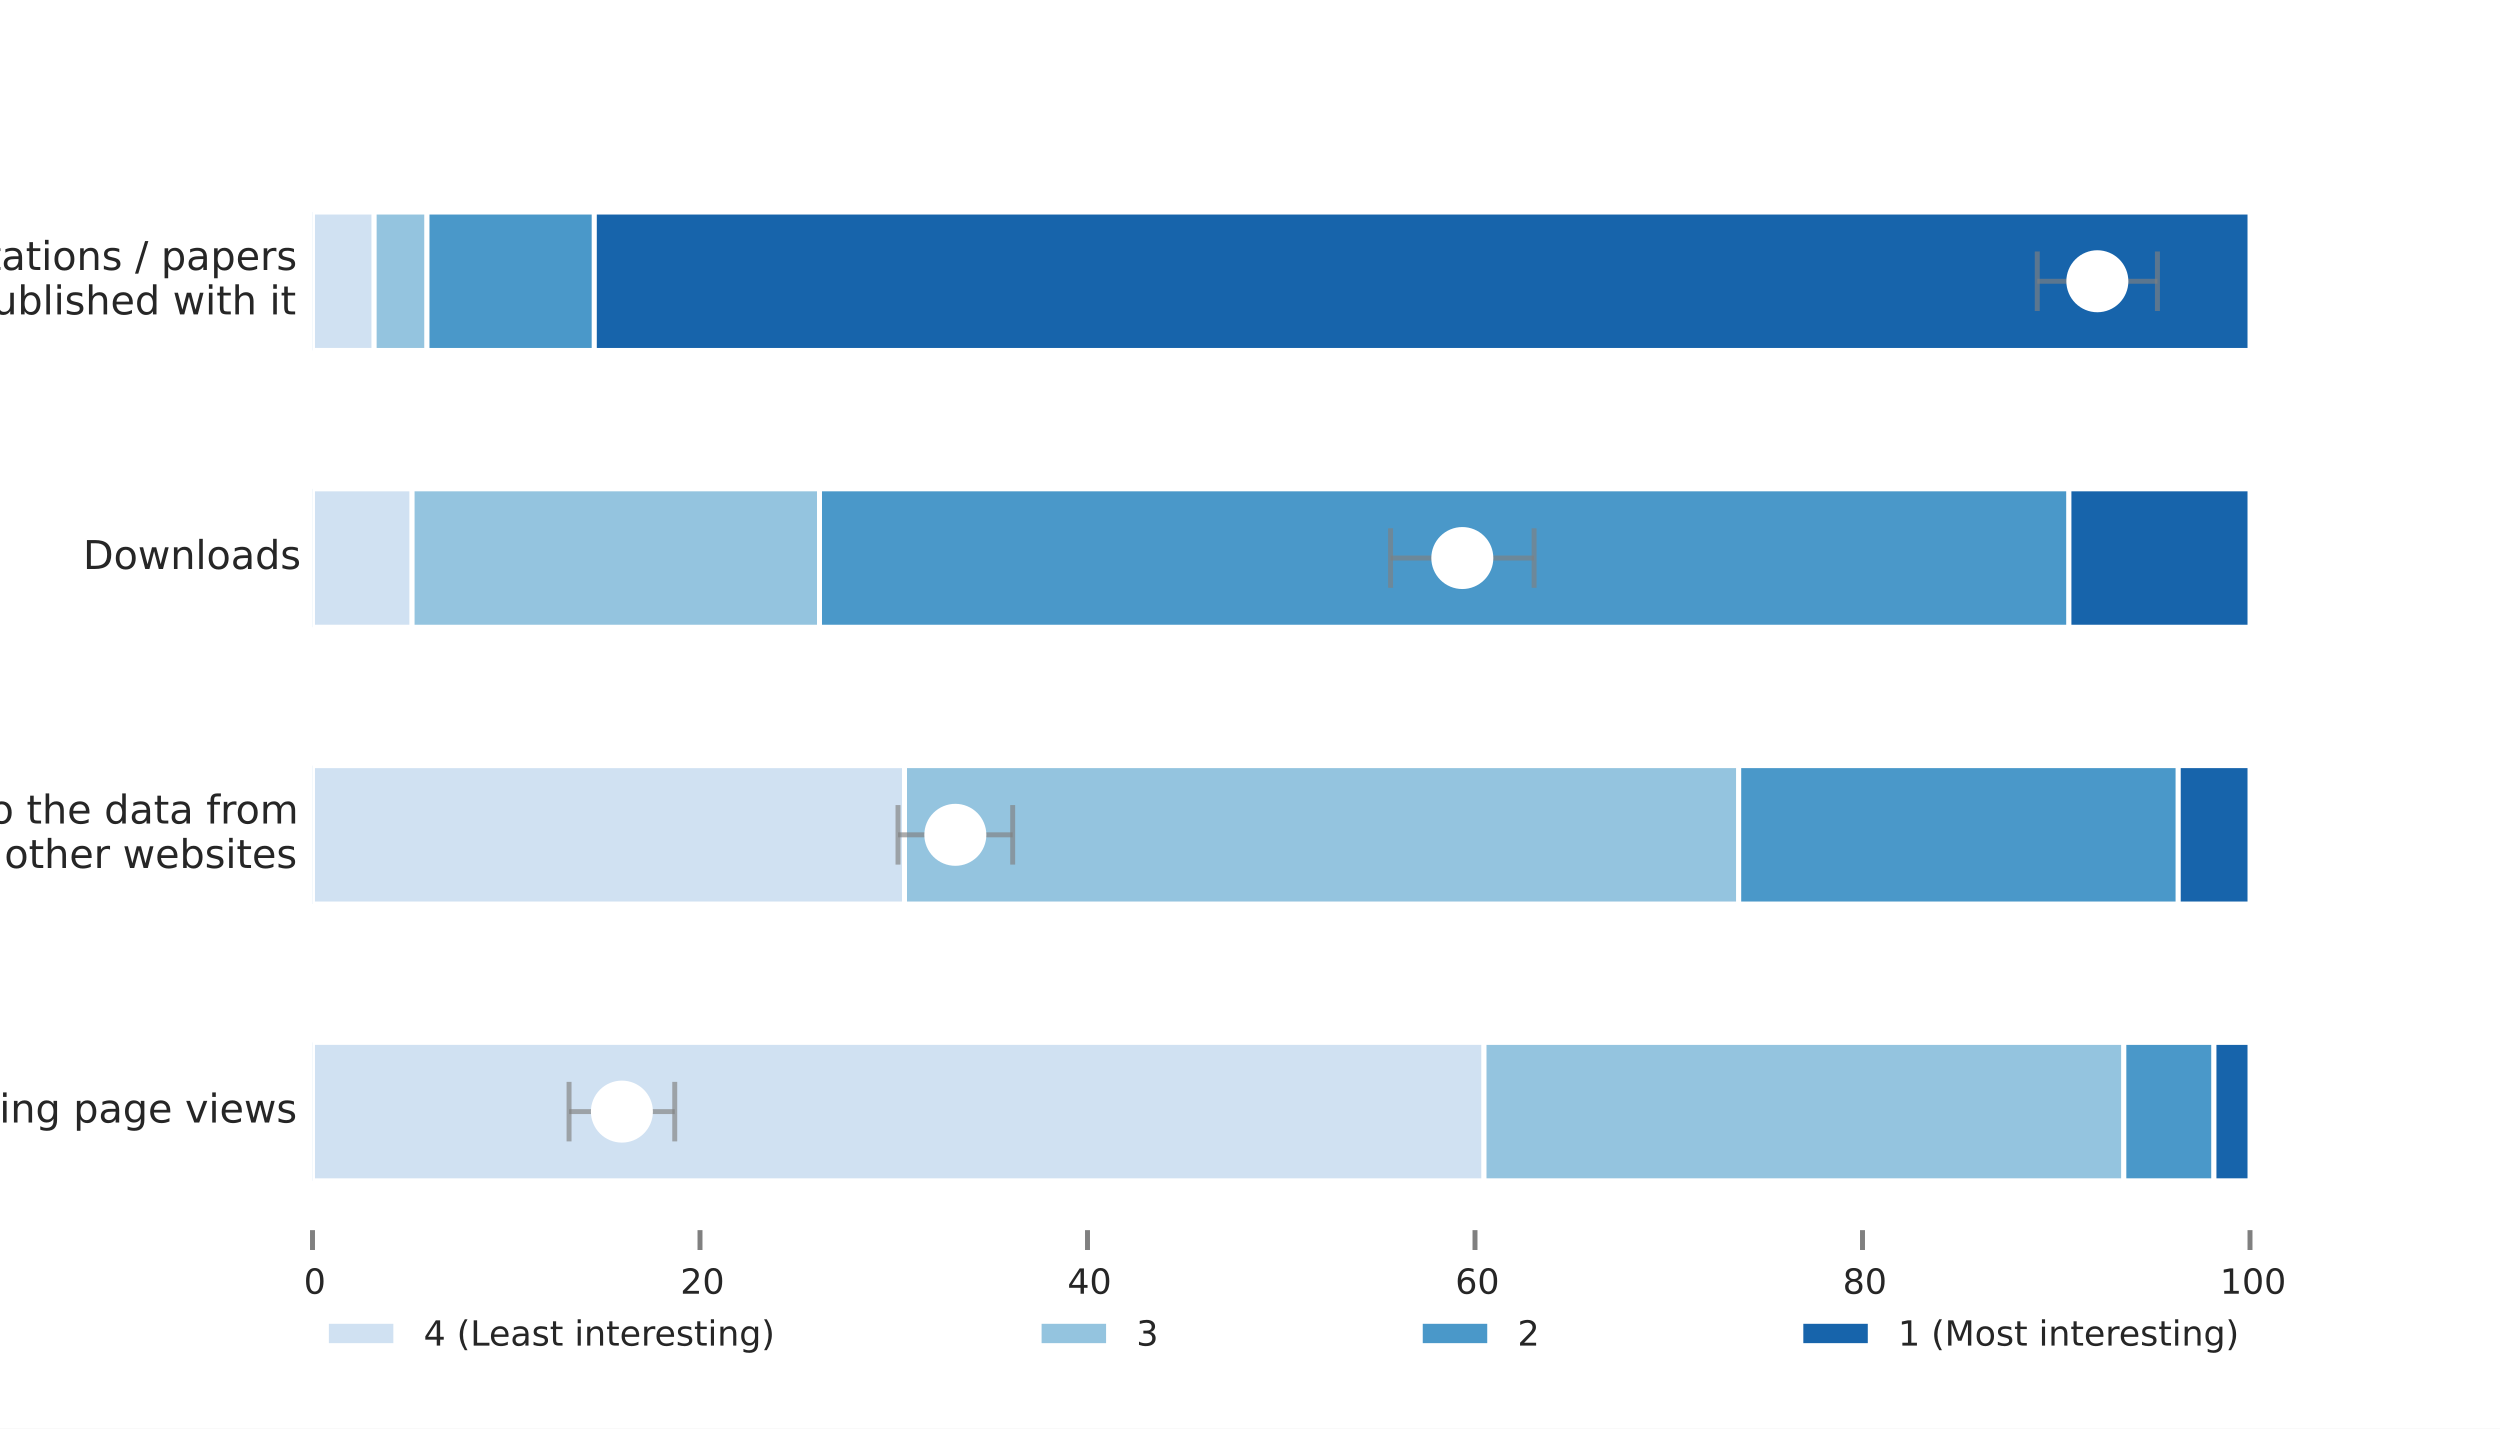
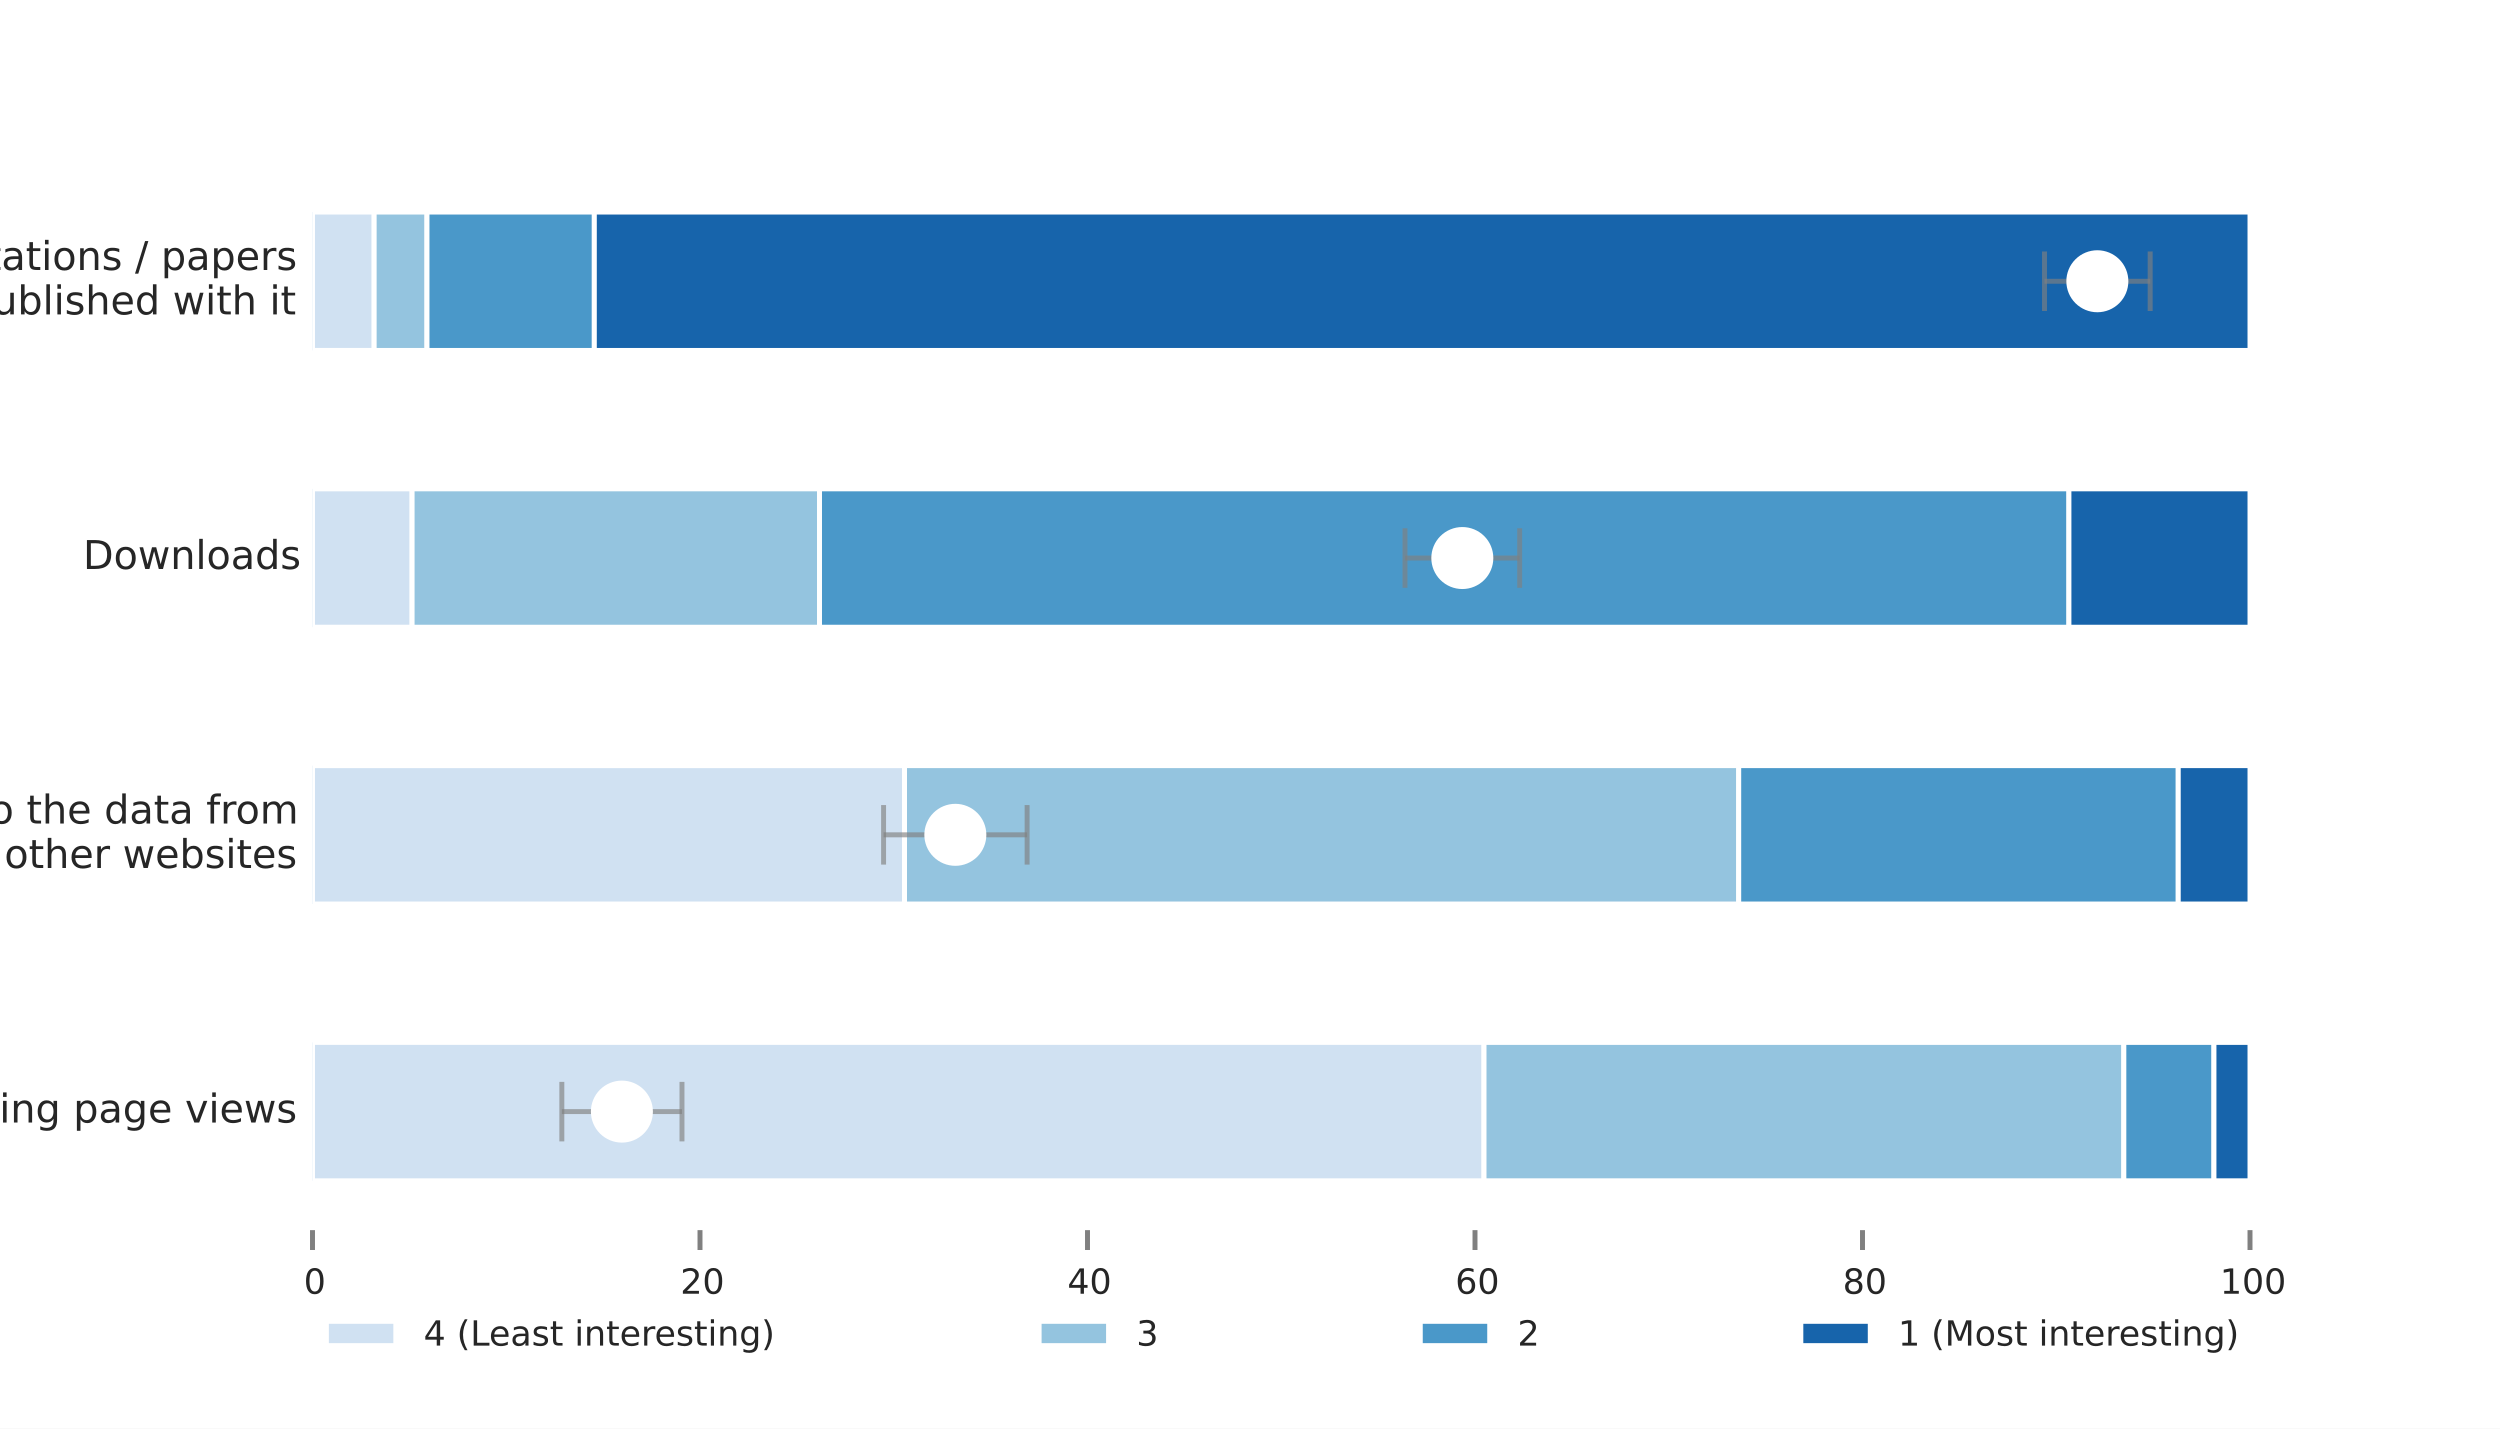
<svg xmlns="http://www.w3.org/2000/svg" xmlns:xlink="http://www.w3.org/1999/xlink" height="576pt" version="1.1" viewBox="0 0 1008 576" width="1008pt">
  <defs>
    <style type="text/css">
*{stroke-linecap:butt;stroke-linejoin:round;}
  </style>
  </defs>
  <g id="figure_1">
    <g id="patch_1">
      <path d=" M0 576 L1008 576 L1008 0 L0 0 z " style="fill:#ffffff;" />
    </g>
    <g id="axes_1">
      <g id="patch_2">
        <path d=" M126 504 L907.2 504 L907.2 57.6 L126 57.6 z " style="fill:#ffffff;" />
      </g>
      <g id="matplotlib.axis_1">
        <g id="xtick_1">
          <g id="line2d_1">
            <defs>
              <path d=" M0 0 L0 -8" id="mc4a20c3d8d" style="stroke:#808080;stroke-width:2;" />
            </defs>
            <g>
              <use style="fill:#808080;stroke:#808080;stroke-width:2;" x="126.0" xlink:href="#mc4a20c3d8d" y="504.0" />
            </g>
          </g>
          <g id="text_1">
            <defs>
              <path d=" M31.781 66.406 Q24.172 66.406 20.328 58.906 Q16.5 51.422 16.5 36.375 Q16.5 21.391 20.328 13.891 Q24.172 6.391 31.781 6.391 Q39.453 6.391 43.281 13.891 Q47.125 21.391 47.125 36.375 Q47.125 51.422 43.281 58.906 Q39.453 66.406 31.781 66.406 M31.781 74.219 Q44.047 74.219 50.516 64.516 Q56.984 54.828 56.984 36.375 Q56.984 17.969 50.516 8.266 Q44.047 -1.422 31.781 -1.422 Q19.531 -1.422 13.062 8.266 Q6.594 17.969 6.594 36.375 Q6.594 54.828 13.062 64.516 Q19.531 74.219 31.781 74.219" id="BitstreamVeraSans-Roman-30" />
            </defs>
            <g style="fill:#262626;" transform="translate(122.4727 521.6378)scale(0.14 -0.14)">
              <use xlink:href="#BitstreamVeraSans-Roman-30" />
            </g>
          </g>
        </g>
        <g id="xtick_2">
          <g id="line2d_2">
            <g>
              <use style="fill:#808080;stroke:#808080;stroke-width:2;" x="282.24" xlink:href="#mc4a20c3d8d" y="504.0" />
            </g>
          </g>
          <g id="text_2">
            <defs>
              <path d=" M19.188 8.297 L53.609 8.297 L53.609 0 L7.328 0 L7.328 8.297 Q12.938 14.109 22.625 23.891 Q32.328 33.688 34.812 36.531 Q39.547 41.844 41.422 45.531 Q43.312 49.219 43.312 52.781 Q43.312 58.594 39.234 62.25 Q35.156 65.922 28.609 65.922 Q23.969 65.922 18.812 64.312 Q13.672 62.703 7.812 59.422 L7.812 69.391 Q13.766 71.781 18.938 73 Q24.125 74.219 28.422 74.219 Q39.75 74.219 46.484 68.547 Q53.219 62.891 53.219 53.422 Q53.219 48.922 51.531 44.891 Q49.859 40.875 45.406 35.406 Q44.188 33.984 37.641 27.219 Q31.109 20.453 19.188 8.297" id="BitstreamVeraSans-Roman-32" />
            </defs>
            <g style="fill:#262626;" transform="translate(274.3103 521.6378)scale(0.14 -0.14)">
              <use xlink:href="#BitstreamVeraSans-Roman-32" />
              <use x="63.623" xlink:href="#BitstreamVeraSans-Roman-30" />
            </g>
          </g>
        </g>
        <g id="xtick_3">
          <g id="line2d_3">
            <g>
              <use style="fill:#808080;stroke:#808080;stroke-width:2;" x="438.48" xlink:href="#mc4a20c3d8d" y="504.0" />
            </g>
          </g>
          <g id="text_3">
            <defs>
              <path d=" M37.797 64.312 L12.891 25.391 L37.797 25.391 z  M35.203 72.906 L47.609 72.906 L47.609 25.391 L58.016 25.391 L58.016 17.188 L47.609 17.188 L47.609 0 L37.797 0 L37.797 17.188 L4.891 17.188 L4.891 26.703 z " id="BitstreamVeraSans-Roman-34" />
            </defs>
            <g style="fill:#262626;" transform="translate(430.3797 521.6378)scale(0.14 -0.14)">
              <use xlink:href="#BitstreamVeraSans-Roman-34" />
              <use x="63.623" xlink:href="#BitstreamVeraSans-Roman-30" />
            </g>
          </g>
        </g>
        <g id="xtick_4">
          <g id="line2d_4">
            <g>
              <use style="fill:#808080;stroke:#808080;stroke-width:2;" x="594.72" xlink:href="#mc4a20c3d8d" y="504.0" />
            </g>
          </g>
          <g id="text_4">
            <defs>
              <path d=" M33.016 40.375 Q26.375 40.375 22.484 35.828 Q18.609 31.297 18.609 23.391 Q18.609 15.531 22.484 10.953 Q26.375 6.391 33.016 6.391 Q39.656 6.391 43.531 10.953 Q47.406 15.531 47.406 23.391 Q47.406 31.297 43.531 35.828 Q39.656 40.375 33.016 40.375 M52.594 71.297 L52.594 62.312 Q48.875 64.062 45.094 64.984 Q41.312 65.922 37.594 65.922 Q27.828 65.922 22.672 59.328 Q17.531 52.734 16.797 39.406 Q19.672 43.656 24.016 45.922 Q28.375 48.188 33.594 48.188 Q44.578 48.188 50.953 41.516 Q57.328 34.859 57.328 23.391 Q57.328 12.156 50.688 5.359 Q44.047 -1.422 33.016 -1.422 Q20.359 -1.422 13.672 8.266 Q6.984 17.969 6.984 36.375 Q6.984 53.656 15.188 63.938 Q23.391 74.219 37.203 74.219 Q40.922 74.219 44.703 73.484 Q48.484 72.75 52.594 71.297" id="BitstreamVeraSans-Roman-36" />
            </defs>
            <g style="fill:#262626;" transform="translate(586.7663 521.6378)scale(0.14 -0.14)">
              <use xlink:href="#BitstreamVeraSans-Roman-36" />
              <use x="63.623" xlink:href="#BitstreamVeraSans-Roman-30" />
            </g>
          </g>
        </g>
        <g id="xtick_5">
          <g id="line2d_5">
            <g>
              <use style="fill:#808080;stroke:#808080;stroke-width:2;" x="750.96" xlink:href="#mc4a20c3d8d" y="504.0" />
            </g>
          </g>
          <g id="text_5">
            <defs>
              <path d=" M31.781 34.625 Q24.75 34.625 20.719 30.859 Q16.703 27.094 16.703 20.516 Q16.703 13.922 20.719 10.156 Q24.75 6.391 31.781 6.391 Q38.812 6.391 42.859 10.172 Q46.922 13.969 46.922 20.516 Q46.922 27.094 42.891 30.859 Q38.875 34.625 31.781 34.625 M21.922 38.812 Q15.578 40.375 12.031 44.719 Q8.5 49.078 8.5 55.328 Q8.5 64.062 14.719 69.141 Q20.953 74.219 31.781 74.219 Q42.672 74.219 48.875 69.141 Q55.078 64.062 55.078 55.328 Q55.078 49.078 51.531 44.719 Q48 40.375 41.703 38.812 Q48.828 37.156 52.797 32.312 Q56.781 27.484 56.781 20.516 Q56.781 9.906 50.312 4.234 Q43.844 -1.422 31.781 -1.422 Q19.734 -1.422 13.25 4.234 Q6.781 9.906 6.781 20.516 Q6.781 27.484 10.781 32.312 Q14.797 37.156 21.922 38.812 M18.312 54.391 Q18.312 48.734 21.844 45.562 Q25.391 42.391 31.781 42.391 Q38.141 42.391 41.719 45.562 Q45.312 48.734 45.312 54.391 Q45.312 60.062 41.719 63.234 Q38.141 66.406 31.781 66.406 Q25.391 66.406 21.844 63.234 Q18.312 60.062 18.312 54.391" id="BitstreamVeraSans-Roman-38" />
            </defs>
            <g style="fill:#262626;" transform="translate(742.992 521.6378)scale(0.14 -0.14)">
              <use xlink:href="#BitstreamVeraSans-Roman-38" />
              <use x="63.623" xlink:href="#BitstreamVeraSans-Roman-30" />
            </g>
          </g>
        </g>
        <g id="xtick_6">
          <g id="line2d_6">
            <g>
              <use style="fill:#808080;stroke:#808080;stroke-width:2;" x="907.2" xlink:href="#mc4a20c3d8d" y="504.0" />
            </g>
          </g>
          <g id="text_6">
            <defs>
              <path d=" M12.406 8.297 L28.516 8.297 L28.516 63.922 L10.984 60.406 L10.984 69.391 L28.422 72.906 L38.281 72.906 L38.281 8.297 L54.391 8.297 L54.391 0 L12.406 0 z " id="BitstreamVeraSans-Roman-31" />
            </defs>
            <g style="fill:#262626;" transform="translate(895.0725 521.6378)scale(0.14 -0.14)">
              <use xlink:href="#BitstreamVeraSans-Roman-31" />
              <use x="63.623" xlink:href="#BitstreamVeraSans-Roman-30" />
              <use x="127.246" xlink:href="#BitstreamVeraSans-Roman-30" />
            </g>
          </g>
        </g>
      </g>
      <g id="matplotlib.axis_2">
        <g id="ytick_1">
          <g id="line2d_7">
            <defs>
              <path d=" M0 0 L0 0" id="m219da94a98" style="stroke:#262626;" />
            </defs>
            <g>
              <use style="fill:#262626;stroke:#262626;" x="126.0" xlink:href="#m219da94a98" y="448.2" />
            </g>
          </g>
          <g id="text_7">
            <defs>
              <path id="BitstreamVeraSans-Roman-20" />
              <path d=" M9.812 72.906 L19.672 72.906 L19.672 8.297 L55.172 8.297 L55.172 0 L9.812 0 z " id="BitstreamVeraSans-Roman-4c" />
              <path d=" M54.891 33.016 L54.891 0 L45.906 0 L45.906 32.719 Q45.906 40.484 42.875 44.328 Q39.844 48.188 33.797 48.188 Q26.516 48.188 22.312 43.547 Q18.109 38.922 18.109 30.906 L18.109 0 L9.078 0 L9.078 54.688 L18.109 54.688 L18.109 46.188 Q21.344 51.125 25.703 53.562 Q30.078 56 35.797 56 Q45.219 56 50.047 50.172 Q54.891 44.344 54.891 33.016" id="BitstreamVeraSans-Roman-6e" />
              <path d=" M2.984 54.688 L12.5 54.688 L29.594 8.797 L46.688 54.688 L56.203 54.688 L35.688 0 L23.484 0 z " id="BitstreamVeraSans-Roman-76" />
              <path d=" M9.422 54.688 L18.406 54.688 L18.406 0 L9.422 0 z  M9.422 75.984 L18.406 75.984 L18.406 64.594 L9.422 64.594 z " id="BitstreamVeraSans-Roman-69" />
              <path d=" M4.203 54.688 L13.188 54.688 L24.422 12.016 L35.594 54.688 L46.188 54.688 L57.422 12.016 L68.609 54.688 L77.594 54.688 L63.281 0 L52.688 0 L40.922 44.828 L29.109 0 L18.5 0 z " id="BitstreamVeraSans-Roman-77" />
              <path d=" M56.203 29.594 L56.203 25.203 L14.891 25.203 Q15.484 15.922 20.484 11.062 Q25.484 6.203 34.422 6.203 Q39.594 6.203 44.453 7.469 Q49.312 8.734 54.109 11.281 L54.109 2.781 Q49.266 0.734 44.188 -0.344 Q39.109 -1.422 33.891 -1.422 Q20.797 -1.422 13.156 6.188 Q5.516 13.812 5.516 26.812 Q5.516 40.234 12.766 48.109 Q20.016 56 32.328 56 Q43.359 56 49.781 48.891 Q56.203 41.797 56.203 29.594 M47.219 32.234 Q47.125 39.594 43.094 43.984 Q39.062 48.391 32.422 48.391 Q24.906 48.391 20.391 44.141 Q15.875 39.891 15.188 32.172 z " id="BitstreamVeraSans-Roman-65" />
              <path d=" M45.406 46.391 L45.406 75.984 L54.391 75.984 L54.391 0 L45.406 0 L45.406 8.203 Q42.578 3.328 38.25 0.953 Q33.938 -1.422 27.875 -1.422 Q17.969 -1.422 11.734 6.484 Q5.516 14.406 5.516 27.297 Q5.516 40.188 11.734 48.094 Q17.969 56 27.875 56 Q33.938 56 38.25 53.625 Q42.578 51.266 45.406 46.391 M14.797 27.297 Q14.797 17.391 18.875 11.75 Q22.953 6.109 30.078 6.109 Q37.203 6.109 41.297 11.75 Q45.406 17.391 45.406 27.297 Q45.406 37.203 41.297 42.844 Q37.203 48.484 30.078 48.484 Q22.953 48.484 18.875 42.844 Q14.797 37.203 14.797 27.297" id="BitstreamVeraSans-Roman-64" />
              <path d=" M45.406 27.984 Q45.406 37.75 41.375 43.109 Q37.359 48.484 30.078 48.484 Q22.859 48.484 18.828 43.109 Q14.797 37.75 14.797 27.984 Q14.797 18.266 18.828 12.891 Q22.859 7.516 30.078 7.516 Q37.359 7.516 41.375 12.891 Q45.406 18.266 45.406 27.984 M54.391 6.781 Q54.391 -7.172 48.188 -13.984 Q42 -20.797 29.203 -20.797 Q24.469 -20.797 20.266 -20.094 Q16.062 -19.391 12.109 -17.922 L12.109 -9.188 Q16.062 -11.328 19.922 -12.344 Q23.781 -13.375 27.781 -13.375 Q36.625 -13.375 41.016 -8.766 Q45.406 -4.156 45.406 5.172 L45.406 9.625 Q42.625 4.781 38.281 2.391 Q33.938 0 27.875 0 Q17.828 0 11.672 7.656 Q5.516 15.328 5.516 27.984 Q5.516 40.672 11.672 48.328 Q17.828 56 27.875 56 Q33.938 56 38.281 53.609 Q42.625 51.219 45.406 46.391 L45.406 54.688 L54.391 54.688 z " id="BitstreamVeraSans-Roman-67" />
              <path d=" M34.281 27.484 Q23.391 27.484 19.188 25 Q14.984 22.516 14.984 16.5 Q14.984 11.719 18.141 8.906 Q21.297 6.109 26.703 6.109 Q34.188 6.109 38.703 11.406 Q43.219 16.703 43.219 25.484 L43.219 27.484 z  M52.203 31.203 L52.203 0 L43.219 0 L43.219 8.297 Q40.141 3.328 35.547 0.953 Q30.953 -1.422 24.312 -1.422 Q15.922 -1.422 10.953 3.297 Q6 8.016 6 15.922 Q6 25.141 12.172 29.828 Q18.359 34.516 30.609 34.516 L43.219 34.516 L43.219 35.406 Q43.219 41.609 39.141 45 Q35.062 48.391 27.688 48.391 Q23 48.391 18.547 47.266 Q14.109 46.141 10.016 43.891 L10.016 52.203 Q14.938 54.109 19.578 55.047 Q24.219 56 28.609 56 Q40.484 56 46.344 49.844 Q52.203 43.703 52.203 31.203" id="BitstreamVeraSans-Roman-61" />
              <path d=" M44.281 53.078 L44.281 44.578 Q40.484 46.531 36.375 47.5 Q32.281 48.484 27.875 48.484 Q21.188 48.484 17.844 46.438 Q14.5 44.391 14.5 40.281 Q14.5 37.156 16.891 35.375 Q19.281 33.594 26.516 31.984 L29.594 31.297 Q39.156 29.25 43.188 25.516 Q47.219 21.781 47.219 15.094 Q47.219 7.469 41.188 3.016 Q35.156 -1.422 24.609 -1.422 Q20.219 -1.422 15.453 -0.562 Q10.688 0.297 5.422 2 L5.422 11.281 Q10.406 8.688 15.234 7.391 Q20.062 6.109 24.812 6.109 Q31.156 6.109 34.562 8.281 Q37.984 10.453 37.984 14.406 Q37.984 18.062 35.516 20.016 Q33.062 21.969 24.703 23.781 L21.578 24.516 Q13.234 26.266 9.516 29.906 Q5.812 33.547 5.812 39.891 Q5.812 47.609 11.281 51.797 Q16.75 56 26.812 56 Q31.781 56 36.172 55.266 Q40.578 54.547 44.281 53.078" id="BitstreamVeraSans-Roman-73" />
              <path d=" M18.109 8.203 L18.109 -20.797 L9.078 -20.797 L9.078 54.688 L18.109 54.688 L18.109 46.391 Q20.953 51.266 25.266 53.625 Q29.594 56 35.594 56 Q45.562 56 51.781 48.094 Q58.016 40.188 58.016 27.297 Q58.016 14.406 51.781 6.484 Q45.562 -1.422 35.594 -1.422 Q29.594 -1.422 25.266 0.953 Q20.953 3.328 18.109 8.203 M48.688 27.297 Q48.688 37.203 44.609 42.844 Q40.531 48.484 33.406 48.484 Q26.266 48.484 22.188 42.844 Q18.109 37.203 18.109 27.297 Q18.109 17.391 22.188 11.75 Q26.266 6.109 33.406 6.109 Q40.531 6.109 44.609 11.75 Q48.688 17.391 48.688 27.297" id="BitstreamVeraSans-Roman-70" />
            </defs>
            <g style="fill:#262626;" transform="translate(-39.295 452.615)scale(0.16 -0.16)">
              <use xlink:href="#BitstreamVeraSans-Roman-4c" />
              <use x="55.713" xlink:href="#BitstreamVeraSans-Roman-61" />
              <use x="116.992" xlink:href="#BitstreamVeraSans-Roman-6e" />
              <use x="180.371" xlink:href="#BitstreamVeraSans-Roman-64" />
              <use x="243.848" xlink:href="#BitstreamVeraSans-Roman-69" />
              <use x="271.631" xlink:href="#BitstreamVeraSans-Roman-6e" />
              <use x="335.01" xlink:href="#BitstreamVeraSans-Roman-67" />
              <use x="398.486" xlink:href="#BitstreamVeraSans-Roman-20" />
              <use x="430.273" xlink:href="#BitstreamVeraSans-Roman-70" />
              <use x="493.75" xlink:href="#BitstreamVeraSans-Roman-61" />
              <use x="555.029" xlink:href="#BitstreamVeraSans-Roman-67" />
              <use x="618.506" xlink:href="#BitstreamVeraSans-Roman-65" />
              <use x="680.029" xlink:href="#BitstreamVeraSans-Roman-20" />
              <use x="711.816" xlink:href="#BitstreamVeraSans-Roman-76" />
              <use x="770.996" xlink:href="#BitstreamVeraSans-Roman-69" />
              <use x="798.779" xlink:href="#BitstreamVeraSans-Roman-65" />
              <use x="860.303" xlink:href="#BitstreamVeraSans-Roman-77" />
              <use x="942.09" xlink:href="#BitstreamVeraSans-Roman-73" />
            </g>
          </g>
        </g>
        <g id="ytick_2">
          <g id="line2d_8">
            <g>
              <use style="fill:#262626;stroke:#262626;" x="126.0" xlink:href="#m219da94a98" y="336.6" />
            </g>
          </g>
          <g id="text_8">
            <defs>
              <path d=" M52 44.188 Q55.375 50.25 60.062 53.125 Q64.75 56 71.094 56 Q79.641 56 84.281 50.016 Q88.922 44.047 88.922 33.016 L88.922 0 L79.891 0 L79.891 32.719 Q79.891 40.578 77.094 44.375 Q74.312 48.188 68.609 48.188 Q61.625 48.188 57.562 43.547 Q53.516 38.922 53.516 30.906 L53.516 0 L44.484 0 L44.484 32.719 Q44.484 40.625 41.703 44.406 Q38.922 48.188 33.109 48.188 Q26.219 48.188 22.156 43.531 Q18.109 38.875 18.109 30.906 L18.109 0 L9.078 0 L9.078 54.688 L18.109 54.688 L18.109 46.188 Q21.188 51.219 25.484 53.609 Q29.781 56 35.688 56 Q41.656 56 45.828 52.969 Q50 49.953 52 44.188" id="BitstreamVeraSans-Roman-6d" />
              <path d=" M30.609 48.391 Q23.391 48.391 19.188 42.75 Q14.984 37.109 14.984 27.297 Q14.984 17.484 19.156 11.844 Q23.344 6.203 30.609 6.203 Q37.797 6.203 41.984 11.859 Q46.188 17.531 46.188 27.297 Q46.188 37.016 41.984 42.703 Q37.797 48.391 30.609 48.391 M30.609 56 Q42.328 56 49.016 48.375 Q55.719 40.766 55.719 27.297 Q55.719 13.875 49.016 6.219 Q42.328 -1.422 30.609 -1.422 Q18.844 -1.422 12.172 6.219 Q5.516 13.875 5.516 27.297 Q5.516 40.766 12.172 48.375 Q18.844 56 30.609 56" id="BitstreamVeraSans-Roman-6f" />
              <path d=" M9.078 75.984 L18.109 75.984 L18.109 31.109 L44.922 54.688 L56.391 54.688 L27.391 29.109 L57.625 0 L45.906 0 L18.109 26.703 L18.109 0 L9.078 0 z " id="BitstreamVeraSans-Roman-6b" />
              <path d=" M54.891 33.016 L54.891 0 L45.906 0 L45.906 32.719 Q45.906 40.484 42.875 44.328 Q39.844 48.188 33.797 48.188 Q26.516 48.188 22.312 43.547 Q18.109 38.922 18.109 30.906 L18.109 0 L9.078 0 L9.078 75.984 L18.109 75.984 L18.109 46.188 Q21.344 51.125 25.703 53.562 Q30.078 56 35.797 56 Q45.219 56 50.047 50.172 Q54.891 44.344 54.891 33.016" id="BitstreamVeraSans-Roman-68" />
              <path d=" M18.312 70.219 L18.312 54.688 L36.812 54.688 L36.812 47.703 L18.312 47.703 L18.312 18.016 Q18.312 11.328 20.141 9.422 Q21.969 7.516 27.594 7.516 L36.812 7.516 L36.812 0 L27.594 0 Q17.188 0 13.234 3.875 Q9.281 7.766 9.281 18.016 L9.281 47.703 L2.688 47.703 L2.688 54.688 L9.281 54.688 L9.281 70.219 z " id="BitstreamVeraSans-Roman-74" />
              <path d=" M37.109 75.984 L37.109 68.5 L28.516 68.5 Q23.688 68.5 21.797 66.547 Q19.922 64.594 19.922 59.516 L19.922 54.688 L34.719 54.688 L34.719 47.703 L19.922 47.703 L19.922 0 L10.891 0 L10.891 47.703 L2.297 47.703 L2.297 54.688 L10.891 54.688 L10.891 58.5 Q10.891 67.625 15.141 71.797 Q19.391 75.984 28.609 75.984 z " id="BitstreamVeraSans-Roman-66" />
              <path d=" M41.109 46.297 Q39.594 47.172 37.812 47.578 Q36.031 48 33.891 48 Q26.266 48 22.188 43.047 Q18.109 38.094 18.109 28.812 L18.109 0 L9.078 0 L9.078 54.688 L18.109 54.688 L18.109 46.188 Q20.953 51.172 25.484 53.578 Q30.031 56 36.531 56 Q37.453 56 38.578 55.875 Q39.703 55.766 41.062 55.516 z " id="BitstreamVeraSans-Roman-72" />
            </defs>
            <g style="fill:#262626;" transform="translate(-56.6675 332.0568)scale(0.16 -0.16)">
              <use xlink:href="#BitstreamVeraSans-Roman-4c" />
              <use x="55.713" xlink:href="#BitstreamVeraSans-Roman-69" />
              <use x="83.496" xlink:href="#BitstreamVeraSans-Roman-6e" />
              <use x="146.875" xlink:href="#BitstreamVeraSans-Roman-6b" />
              <use x="204.785" xlink:href="#BitstreamVeraSans-Roman-73" />
              <use x="256.885" xlink:href="#BitstreamVeraSans-Roman-20" />
              <use x="288.672" xlink:href="#BitstreamVeraSans-Roman-74" />
              <use x="327.881" xlink:href="#BitstreamVeraSans-Roman-6f" />
              <use x="389.062" xlink:href="#BitstreamVeraSans-Roman-20" />
              <use x="420.85" xlink:href="#BitstreamVeraSans-Roman-74" />
              <use x="460.059" xlink:href="#BitstreamVeraSans-Roman-68" />
              <use x="523.438" xlink:href="#BitstreamVeraSans-Roman-65" />
              <use x="584.961" xlink:href="#BitstreamVeraSans-Roman-20" />
              <use x="616.748" xlink:href="#BitstreamVeraSans-Roman-64" />
              <use x="680.225" xlink:href="#BitstreamVeraSans-Roman-61" />
              <use x="741.504" xlink:href="#BitstreamVeraSans-Roman-74" />
              <use x="780.713" xlink:href="#BitstreamVeraSans-Roman-61" />
              <use x="841.992" xlink:href="#BitstreamVeraSans-Roman-20" />
              <use x="873.779" xlink:href="#BitstreamVeraSans-Roman-66" />
              <use x="908.984" xlink:href="#BitstreamVeraSans-Roman-72" />
              <use x="947.848" xlink:href="#BitstreamVeraSans-Roman-6f" />
              <use x="1009.029" xlink:href="#BitstreamVeraSans-Roman-6d" />
            </g>
            <defs>
              <path d=" M48.688 27.297 Q48.688 37.203 44.609 42.844 Q40.531 48.484 33.406 48.484 Q26.266 48.484 22.188 42.844 Q18.109 37.203 18.109 27.297 Q18.109 17.391 22.188 11.75 Q26.266 6.109 33.406 6.109 Q40.531 6.109 44.609 11.75 Q48.688 17.391 48.688 27.297 M18.109 46.391 Q20.953 51.266 25.266 53.625 Q29.594 56 35.594 56 Q45.562 56 51.781 48.094 Q58.016 40.188 58.016 27.297 Q58.016 14.406 51.781 6.484 Q45.562 -1.422 35.594 -1.422 Q29.594 -1.422 25.266 0.953 Q20.953 3.328 18.109 8.203 L18.109 0 L9.078 0 L9.078 75.984 L18.109 75.984 z " id="BitstreamVeraSans-Roman-62" />
            </defs>
            <g style="fill:#262626;" transform="translate(1.75 349.9733)scale(0.16 -0.16)">
              <use xlink:href="#BitstreamVeraSans-Roman-6f" />
              <use x="61.182" xlink:href="#BitstreamVeraSans-Roman-74" />
              <use x="100.391" xlink:href="#BitstreamVeraSans-Roman-68" />
              <use x="163.77" xlink:href="#BitstreamVeraSans-Roman-65" />
              <use x="225.293" xlink:href="#BitstreamVeraSans-Roman-72" />
              <use x="266.406" xlink:href="#BitstreamVeraSans-Roman-20" />
              <use x="298.193" xlink:href="#BitstreamVeraSans-Roman-77" />
              <use x="379.98" xlink:href="#BitstreamVeraSans-Roman-65" />
              <use x="441.504" xlink:href="#BitstreamVeraSans-Roman-62" />
              <use x="504.98" xlink:href="#BitstreamVeraSans-Roman-73" />
              <use x="557.08" xlink:href="#BitstreamVeraSans-Roman-69" />
              <use x="584.863" xlink:href="#BitstreamVeraSans-Roman-74" />
              <use x="624.072" xlink:href="#BitstreamVeraSans-Roman-65" />
              <use x="685.596" xlink:href="#BitstreamVeraSans-Roman-73" />
            </g>
          </g>
        </g>
        <g id="ytick_3">
          <g id="line2d_9">
            <g>
              <use style="fill:#262626;stroke:#262626;" x="126.0" xlink:href="#m219da94a98" y="225.0" />
            </g>
          </g>
          <g id="text_9">
            <defs>
              <path d=" M19.672 64.797 L19.672 8.109 L31.594 8.109 Q46.688 8.109 53.688 14.938 Q60.688 21.781 60.688 36.531 Q60.688 51.172 53.688 57.984 Q46.688 64.797 31.594 64.797 z  M9.812 72.906 L30.078 72.906 Q51.266 72.906 61.172 64.094 Q71.094 55.281 71.094 36.531 Q71.094 17.672 61.125 8.828 Q51.172 0 30.078 0 L9.812 0 z " id="BitstreamVeraSans-Roman-44" />
              <path d=" M9.422 75.984 L18.406 75.984 L18.406 0 L9.422 0 z " id="BitstreamVeraSans-Roman-6c" />
            </defs>
            <g style="fill:#262626;" transform="translate(33.4825 229.415)scale(0.16 -0.16)">
              <use xlink:href="#BitstreamVeraSans-Roman-44" />
              <use x="77.002" xlink:href="#BitstreamVeraSans-Roman-6f" />
              <use x="138.184" xlink:href="#BitstreamVeraSans-Roman-77" />
              <use x="219.971" xlink:href="#BitstreamVeraSans-Roman-6e" />
              <use x="283.35" xlink:href="#BitstreamVeraSans-Roman-6c" />
              <use x="311.133" xlink:href="#BitstreamVeraSans-Roman-6f" />
              <use x="372.314" xlink:href="#BitstreamVeraSans-Roman-61" />
              <use x="433.594" xlink:href="#BitstreamVeraSans-Roman-64" />
              <use x="497.07" xlink:href="#BitstreamVeraSans-Roman-73" />
            </g>
          </g>
        </g>
        <g id="ytick_4">
          <g id="line2d_10">
            <g>
              <use style="fill:#262626;stroke:#262626;" x="126.0" xlink:href="#m219da94a98" y="113.4" />
            </g>
          </g>
          <g id="text_10">
            <defs>
              <path d=" M64.406 67.281 L64.406 56.891 Q59.422 61.531 53.781 63.812 Q48.141 66.109 41.797 66.109 Q29.297 66.109 22.656 58.469 Q16.016 50.828 16.016 36.375 Q16.016 21.969 22.656 14.328 Q29.297 6.688 41.797 6.688 Q48.141 6.688 53.781 8.984 Q59.422 11.281 64.406 15.922 L64.406 5.609 Q59.234 2.094 53.438 0.328 Q47.656 -1.422 41.219 -1.422 Q24.656 -1.422 15.125 8.703 Q5.609 18.844 5.609 36.375 Q5.609 53.953 15.125 64.078 Q24.656 74.219 41.219 74.219 Q47.75 74.219 53.531 72.484 Q59.328 70.75 64.406 67.281" id="BitstreamVeraSans-Roman-43" />
              <path d=" M25.391 72.906 L33.688 72.906 L8.297 -9.281 L0 -9.281 z " id="BitstreamVeraSans-Roman-2f" />
            </defs>
            <g style="fill:#262626;" transform="translate(-21.335 108.8568)scale(0.16 -0.16)">
              <use xlink:href="#BitstreamVeraSans-Roman-43" />
              <use x="69.824" xlink:href="#BitstreamVeraSans-Roman-69" />
              <use x="97.607" xlink:href="#BitstreamVeraSans-Roman-74" />
              <use x="136.816" xlink:href="#BitstreamVeraSans-Roman-61" />
              <use x="198.096" xlink:href="#BitstreamVeraSans-Roman-74" />
              <use x="237.305" xlink:href="#BitstreamVeraSans-Roman-69" />
              <use x="265.088" xlink:href="#BitstreamVeraSans-Roman-6f" />
              <use x="326.27" xlink:href="#BitstreamVeraSans-Roman-6e" />
              <use x="389.648" xlink:href="#BitstreamVeraSans-Roman-73" />
              <use x="441.748" xlink:href="#BitstreamVeraSans-Roman-20" />
              <use x="473.535" xlink:href="#BitstreamVeraSans-Roman-2f" />
              <use x="507.227" xlink:href="#BitstreamVeraSans-Roman-20" />
              <use x="539.014" xlink:href="#BitstreamVeraSans-Roman-70" />
              <use x="602.49" xlink:href="#BitstreamVeraSans-Roman-61" />
              <use x="663.77" xlink:href="#BitstreamVeraSans-Roman-70" />
              <use x="727.246" xlink:href="#BitstreamVeraSans-Roman-65" />
              <use x="788.77" xlink:href="#BitstreamVeraSans-Roman-72" />
              <use x="829.883" xlink:href="#BitstreamVeraSans-Roman-73" />
            </g>
            <defs>
              <path d=" M8.5 21.578 L8.5 54.688 L17.484 54.688 L17.484 21.922 Q17.484 14.156 20.5 10.266 Q23.531 6.391 29.594 6.391 Q36.859 6.391 41.078 11.031 Q45.312 15.672 45.312 23.688 L45.312 54.688 L54.297 54.688 L54.297 0 L45.312 0 L45.312 8.406 Q42.047 3.422 37.719 1 Q33.406 -1.422 27.688 -1.422 Q18.266 -1.422 13.375 4.438 Q8.5 10.297 8.5 21.578" id="BitstreamVeraSans-Roman-75" />
            </defs>
            <g style="fill:#262626;" transform="translate(-13.27 126.7733)scale(0.16 -0.16)">
              <use xlink:href="#BitstreamVeraSans-Roman-70" />
              <use x="63.477" xlink:href="#BitstreamVeraSans-Roman-75" />
              <use x="126.855" xlink:href="#BitstreamVeraSans-Roman-62" />
              <use x="190.332" xlink:href="#BitstreamVeraSans-Roman-6c" />
              <use x="218.115" xlink:href="#BitstreamVeraSans-Roman-69" />
              <use x="245.898" xlink:href="#BitstreamVeraSans-Roman-73" />
              <use x="297.998" xlink:href="#BitstreamVeraSans-Roman-68" />
              <use x="361.377" xlink:href="#BitstreamVeraSans-Roman-65" />
              <use x="422.9" xlink:href="#BitstreamVeraSans-Roman-64" />
              <use x="486.377" xlink:href="#BitstreamVeraSans-Roman-20" />
              <use x="518.164" xlink:href="#BitstreamVeraSans-Roman-77" />
              <use x="599.951" xlink:href="#BitstreamVeraSans-Roman-69" />
              <use x="627.734" xlink:href="#BitstreamVeraSans-Roman-74" />
              <use x="666.943" xlink:href="#BitstreamVeraSans-Roman-68" />
              <use x="730.322" xlink:href="#BitstreamVeraSans-Roman-20" />
              <use x="762.109" xlink:href="#BitstreamVeraSans-Roman-69" />
              <use x="789.893" xlink:href="#BitstreamVeraSans-Roman-74" />
            </g>
          </g>
        </g>
      </g>
      <g id="patch_3">
        <path clip-path="url(#p708c181e55)" d=" M126 476.1 L598.353 476.1 L598.353 420.3 L126 420.3 z " style="fill:#d0e1f2;stroke:#ffffff;stroke-linejoin:miter;stroke-width:2;" />
      </g>
      <g id="patch_4">
        <path clip-path="url(#p708c181e55)" d=" M126 364.5 L364.7 364.5 L364.7 308.7 L126 308.7 z " style="fill:#d0e1f2;stroke:#ffffff;stroke-linejoin:miter;stroke-width:2;" />
      </g>
      <g id="patch_5">
        <path clip-path="url(#p708c181e55)" d=" M126 252.9 L166.155 252.9 L166.155 197.1 L126 197.1 z " style="fill:#d0e1f2;stroke:#ffffff;stroke-linejoin:miter;stroke-width:2;" />
      </g>
      <g id="patch_6">
        <path clip-path="url(#p708c181e55)" d=" M126 141.3 L150.856 141.3 L150.856 85.5 L126 85.5 z " style="fill:#d0e1f2;stroke:#ffffff;stroke-linejoin:miter;stroke-width:2;" />
      </g>
      <g id="patch_7">
        <path clip-path="url(#p708c181e55)" d=" M598.353 476.1 L856.331 476.1 L856.331 420.3 L598.353 420.3 z " style="fill:#94c4df;stroke:#ffffff;stroke-linejoin:miter;stroke-width:2;" />
      </g>
      <g id="patch_8">
        <path clip-path="url(#p708c181e55)" d=" M364.7 364.5 L701.05 364.5 L701.05 308.7 L364.7 308.7 z " style="fill:#94c4df;stroke:#ffffff;stroke-linejoin:miter;stroke-width:2;" />
      </g>
      <g id="patch_9">
        <path clip-path="url(#p708c181e55)" d=" M166.155 252.9 L330.426 252.9 L330.426 197.1 L166.155 197.1 z " style="fill:#94c4df;stroke:#ffffff;stroke-linejoin:miter;stroke-width:2;" />
      </g>
      <g id="patch_10">
        <path clip-path="url(#p708c181e55)" d=" M150.856 141.3 L172.162 141.3 L172.162 85.5 L150.856 85.5 z " style="fill:#94c4df;stroke:#ffffff;stroke-linejoin:miter;stroke-width:2;" />
      </g>
      <g id="patch_11">
        <path clip-path="url(#p708c181e55)" d=" M856.331 476.1 L892.666 476.1 L892.666 420.3 L856.331 420.3 z " style="fill:#4a98c9;stroke:#ffffff;stroke-linejoin:miter;stroke-width:2;" />
      </g>
      <g id="patch_12">
        <path clip-path="url(#p708c181e55)" d=" M701.05 364.5 L878.267 364.5 L878.267 308.7 L701.05 308.7 z " style="fill:#4a98c9;stroke:#ffffff;stroke-linejoin:miter;stroke-width:2;" />
      </g>
      <g id="patch_13">
        <path clip-path="url(#p708c181e55)" d=" M330.426 252.9 L834.191 252.9 L834.191 197.1 L330.426 197.1 z " style="fill:#4a98c9;stroke:#ffffff;stroke-linejoin:miter;stroke-width:2;" />
      </g>
      <g id="patch_14">
        <path clip-path="url(#p708c181e55)" d=" M172.162 141.3 L239.629 141.3 L239.629 85.5 L172.162 85.5 z " style="fill:#4a98c9;stroke:#ffffff;stroke-linejoin:miter;stroke-width:2;" />
      </g>
      <g id="patch_15">
        <path clip-path="url(#p708c181e55)" d=" M892.666 476.1 L907.2 476.1 L907.2 420.3 L892.666 420.3 z " style="fill:#1764ab;stroke:#ffffff;stroke-linejoin:miter;stroke-width:2;" />
      </g>
      <g id="patch_16">
        <path clip-path="url(#p708c181e55)" d=" M878.267 364.5 L907.2 364.5 L907.2 308.7 L878.267 308.7 z " style="fill:#1764ab;stroke:#ffffff;stroke-linejoin:miter;stroke-width:2;" />
      </g>
      <g id="patch_17">
        <path clip-path="url(#p708c181e55)" d=" M834.191 252.9 L907.2 252.9 L907.2 197.1 L834.191 197.1 z " style="fill:#1764ab;stroke:#ffffff;stroke-linejoin:miter;stroke-width:2;" />
      </g>
      <g id="patch_18">
        <path clip-path="url(#p708c181e55)" d=" M239.629 141.3 L907.2 141.3 L907.2 85.5 L239.629 85.5 z " style="fill:#1764ab;stroke:#ffffff;stroke-linejoin:miter;stroke-width:2;" />
      </g>
      <g id="LineCollection_1">
        <defs>
-           <path d=" M821.428 -462.6 L869.874 -462.6" id="C0_0_d4c44c6633" />
-           <path d=" M560.676 -351 L618.543 -351" id="C0_1_331cdc9fe9" />
-           <path d=" M362.075 -239.4 L408.314 -239.4" id="C0_2_1be3dcde57" />
-           <path d=" M229.444 -127.8 L272.055 -127.8" id="C0_3_17f6e3f595" />
+           <path d=" M226.527 -127.8 L274.973 -127.8" id="C0_0_aa3aec6529" />
+           <path d=" M356.261 -239.4 L414.128 -239.4" id="C0_1_4c96315006" />
+           <path d=" M566.49 -351 L612.729 -351" id="C0_2_242f15df5a" />
+           <path d=" M824.345 -462.6 L866.956 -462.6" id="C0_3_90f91216ef" />
        </defs>
        <g clip-path="url(#p708c181e55)">
-           <use style="fill:none;stroke:#808080;stroke-opacity:0.65;stroke-width:2.0;" x="0.0" xlink:href="#C0_0_d4c44c6633" y="576.0" />
-         </g>
-         <g clip-path="url(#p708c181e55)">
-           <use style="fill:none;stroke:#808080;stroke-opacity:0.65;stroke-width:2.0;" x="0.0" xlink:href="#C0_1_331cdc9fe9" y="576.0" />
-         </g>
-         <g clip-path="url(#p708c181e55)">
-           <use style="fill:none;stroke:#808080;stroke-opacity:0.65;stroke-width:2.0;" x="0.0" xlink:href="#C0_2_1be3dcde57" y="576.0" />
-         </g>
-         <g clip-path="url(#p708c181e55)">
-           <use style="fill:none;stroke:#808080;stroke-opacity:0.65;stroke-width:2.0;" x="0.0" xlink:href="#C0_3_17f6e3f595" y="576.0" />
+           <use style="fill:none;stroke:#808080;stroke-opacity:0.65;stroke-width:2.0;" x="0.0" xlink:href="#C0_0_aa3aec6529" y="576.0" />
+         </g>
+         <g clip-path="url(#p708c181e55)">
+           <use style="fill:none;stroke:#808080;stroke-opacity:0.65;stroke-width:2.0;" x="0.0" xlink:href="#C0_1_4c96315006" y="576.0" />
+         </g>
+         <g clip-path="url(#p708c181e55)">
+           <use style="fill:none;stroke:#808080;stroke-opacity:0.65;stroke-width:2.0;" x="0.0" xlink:href="#C0_2_242f15df5a" y="576.0" />
+         </g>
+         <g clip-path="url(#p708c181e55)">
+           <use style="fill:none;stroke:#808080;stroke-opacity:0.65;stroke-width:2.0;" x="0.0" xlink:href="#C0_3_90f91216ef" y="576.0" />
        </g>
      </g>
      <g id="line2d_11">
        <path clip-path="url(#p708c181e55)" d=" M250.75 448.2 L385.194 336.6 L589.609 225 L845.651 113.4" style="fill:none;" />
        <defs>
          <path d=" M0 12.5 C3.315 12.5 6.495 11.183 8.839 8.839 C11.183 6.495 12.5 3.315 12.5 0 C12.5 -3.315 11.183 -6.495 8.839 -8.839 C6.495 -11.183 3.315 -12.5 0 -12.5 C-3.315 -12.5 -6.495 -11.183 -8.839 -8.839 C-11.183 -6.495 -12.5 -3.315 -12.5 0 C-12.5 3.315 -11.183 6.495 -8.839 8.839 C-6.495 11.183 -3.315 12.5 0 12.5 z " id="maa540a2637" />
        </defs>
        <g clip-path="url(#p708c181e55)">
          <use style="fill:#ffffff;" x="250.75" xlink:href="#maa540a2637" y="448.2" />
          <use style="fill:#ffffff;" x="385.194" xlink:href="#maa540a2637" y="336.6" />
          <use style="fill:#ffffff;" x="589.609" xlink:href="#maa540a2637" y="225.0" />
          <use style="fill:#ffffff;" x="845.651" xlink:href="#maa540a2637" y="113.4" />
        </g>
      </g>
      <g id="line2d_12">
        <defs>
          <path d=" M0 12 L0 -12" id="m810a978a3e" style="stroke:#808080;stroke-width:2;" />
        </defs>
        <g clip-path="url(#p708c181e55)">
-           <use style="fill:#808080;opacity:0.65;stroke:#808080;stroke-width:2;" x="821.428" xlink:href="#m810a978a3e" y="113.4" />
-           <use style="fill:#808080;opacity:0.65;stroke:#808080;stroke-width:2;" x="560.676" xlink:href="#m810a978a3e" y="225.0" />
-           <use style="fill:#808080;opacity:0.65;stroke:#808080;stroke-width:2;" x="362.075" xlink:href="#m810a978a3e" y="336.6" />
-           <use style="fill:#808080;opacity:0.65;stroke:#808080;stroke-width:2;" x="229.444" xlink:href="#m810a978a3e" y="448.2" />
+           <use style="fill:#808080;opacity:0.65;stroke:#808080;stroke-width:2;" x="226.527" xlink:href="#m810a978a3e" y="448.2" />
+           <use style="fill:#808080;opacity:0.65;stroke:#808080;stroke-width:2;" x="356.261" xlink:href="#m810a978a3e" y="336.6" />
+           <use style="fill:#808080;opacity:0.65;stroke:#808080;stroke-width:2;" x="566.49" xlink:href="#m810a978a3e" y="225.0" />
+           <use style="fill:#808080;opacity:0.65;stroke:#808080;stroke-width:2;" x="824.345" xlink:href="#m810a978a3e" y="113.4" />
        </g>
      </g>
      <g id="line2d_13">
        <g clip-path="url(#p708c181e55)">
-           <use style="fill:#808080;opacity:0.65;stroke:#808080;stroke-width:2;" x="869.874" xlink:href="#m810a978a3e" y="113.4" />
-           <use style="fill:#808080;opacity:0.65;stroke:#808080;stroke-width:2;" x="618.543" xlink:href="#m810a978a3e" y="225.0" />
-           <use style="fill:#808080;opacity:0.65;stroke:#808080;stroke-width:2;" x="408.314" xlink:href="#m810a978a3e" y="336.6" />
-           <use style="fill:#808080;opacity:0.65;stroke:#808080;stroke-width:2;" x="272.055" xlink:href="#m810a978a3e" y="448.2" />
+           <use style="fill:#808080;opacity:0.65;stroke:#808080;stroke-width:2;" x="274.973" xlink:href="#m810a978a3e" y="448.2" />
+           <use style="fill:#808080;opacity:0.65;stroke:#808080;stroke-width:2;" x="414.128" xlink:href="#m810a978a3e" y="336.6" />
+           <use style="fill:#808080;opacity:0.65;stroke:#808080;stroke-width:2;" x="612.729" xlink:href="#m810a978a3e" y="225.0" />
+           <use style="fill:#808080;opacity:0.65;stroke:#808080;stroke-width:2;" x="866.956" xlink:href="#m810a978a3e" y="113.4" />
        </g>
      </g>
      <g id="patch_19">
        <path d=" M126 504 L907.2 504" style="fill:none;" />
      </g>
      <g id="legend_1">
        <g id="patch_20">
          <path d=" M131.6 542.558 L159.6 542.558 L159.6 532.758 L131.6 532.758 z " style="fill:#d0e1f2;stroke:#ffffff;stroke-linejoin:miter;stroke-width:2;" />
        </g>
        <g id="text_11">
          <defs>
            <path d=" M8.016 75.875 L15.828 75.875 Q23.141 64.359 26.781 53.312 Q30.422 42.281 30.422 31.391 Q30.422 20.453 26.781 9.375 Q23.141 -1.703 15.828 -13.188 L8.016 -13.188 Q14.5 -2 17.703 9.062 Q20.906 20.125 20.906 31.391 Q20.906 42.672 17.703 53.656 Q14.5 64.656 8.016 75.875" id="BitstreamVeraSans-Roman-29" />
            <path d=" M31 75.875 Q24.469 64.656 21.281 53.656 Q18.109 42.672 18.109 31.391 Q18.109 20.125 21.312 9.062 Q24.516 -2 31 -13.188 L23.188 -13.188 Q15.875 -1.703 12.234 9.375 Q8.594 20.453 8.594 31.391 Q8.594 42.281 12.203 53.312 Q15.828 64.359 23.188 75.875 z " id="BitstreamVeraSans-Roman-28" />
          </defs>
          <g style="fill:#262626;" transform="translate(170.8 542.5578)scale(0.14 -0.14)">
            <use xlink:href="#BitstreamVeraSans-Roman-34" />
            <use x="63.623" xlink:href="#BitstreamVeraSans-Roman-20" />
            <use x="95.41" xlink:href="#BitstreamVeraSans-Roman-28" />
            <use x="134.424" xlink:href="#BitstreamVeraSans-Roman-4c" />
            <use x="188.387" xlink:href="#BitstreamVeraSans-Roman-65" />
            <use x="249.91" xlink:href="#BitstreamVeraSans-Roman-61" />
            <use x="311.189" xlink:href="#BitstreamVeraSans-Roman-73" />
            <use x="363.289" xlink:href="#BitstreamVeraSans-Roman-74" />
            <use x="402.498" xlink:href="#BitstreamVeraSans-Roman-20" />
            <use x="434.285" xlink:href="#BitstreamVeraSans-Roman-69" />
            <use x="462.068" xlink:href="#BitstreamVeraSans-Roman-6e" />
            <use x="525.447" xlink:href="#BitstreamVeraSans-Roman-74" />
            <use x="564.656" xlink:href="#BitstreamVeraSans-Roman-65" />
            <use x="626.18" xlink:href="#BitstreamVeraSans-Roman-72" />
            <use x="665.043" xlink:href="#BitstreamVeraSans-Roman-65" />
            <use x="726.566" xlink:href="#BitstreamVeraSans-Roman-73" />
            <use x="778.666" xlink:href="#BitstreamVeraSans-Roman-74" />
            <use x="817.875" xlink:href="#BitstreamVeraSans-Roman-69" />
            <use x="845.658" xlink:href="#BitstreamVeraSans-Roman-6e" />
            <use x="909.037" xlink:href="#BitstreamVeraSans-Roman-67" />
            <use x="972.514" xlink:href="#BitstreamVeraSans-Roman-29" />
          </g>
        </g>
        <g id="patch_21">
          <path d=" M418.972 542.558 L446.972 542.558 L446.972 532.758 L418.972 532.758 z " style="fill:#94c4df;stroke:#ffffff;stroke-linejoin:miter;stroke-width:2;" />
        </g>
        <g id="text_12">
          <defs>
            <path d=" M40.578 39.312 Q47.656 37.797 51.625 33 Q55.609 28.219 55.609 21.188 Q55.609 10.406 48.188 4.484 Q40.766 -1.422 27.094 -1.422 Q22.516 -1.422 17.656 -0.516 Q12.797 0.391 7.625 2.203 L7.625 11.719 Q11.719 9.328 16.594 8.109 Q21.484 6.891 26.812 6.891 Q36.078 6.891 40.938 10.547 Q45.797 14.203 45.797 21.188 Q45.797 27.641 41.281 31.266 Q36.766 34.906 28.719 34.906 L20.219 34.906 L20.219 43.016 L29.109 43.016 Q36.375 43.016 40.234 45.922 Q44.094 48.828 44.094 54.297 Q44.094 59.906 40.109 62.906 Q36.141 65.922 28.719 65.922 Q24.656 65.922 20.016 65.031 Q15.375 64.156 9.812 62.312 L9.812 71.094 Q15.438 72.656 20.344 73.438 Q25.25 74.219 29.594 74.219 Q40.828 74.219 47.359 69.109 Q53.906 64.016 53.906 55.328 Q53.906 49.266 50.438 45.094 Q46.969 40.922 40.578 39.312" id="BitstreamVeraSans-Roman-33" />
          </defs>
          <g style="fill:#262626;" transform="translate(458.1719 542.5578)scale(0.14 -0.14)">
            <use xlink:href="#BitstreamVeraSans-Roman-33" />
          </g>
        </g>
        <g id="patch_22">
          <path d=" M572.653 542.558 L600.653 542.558 L600.653 532.758 L572.653 532.758 z " style="fill:#4a98c9;stroke:#ffffff;stroke-linejoin:miter;stroke-width:2;" />
        </g>
        <g id="text_13">
          <g style="fill:#262626;" transform="translate(611.8525 542.5578)scale(0.14 -0.14)">
            <use xlink:href="#BitstreamVeraSans-Roman-32" />
          </g>
        </g>
        <g id="patch_23">
          <path d=" M726.095 542.558 L754.095 542.558 L754.095 532.758 L726.095 532.758 z " style="fill:#1764ab;stroke:#ffffff;stroke-linejoin:miter;stroke-width:2;" />
        </g>
        <g id="text_14">
          <defs>
            <path d=" M9.812 72.906 L24.516 72.906 L43.109 23.297 L61.812 72.906 L76.516 72.906 L76.516 0 L66.891 0 L66.891 64.016 L48.094 14.016 L38.188 14.016 L19.391 64.016 L19.391 0 L9.812 0 z " id="BitstreamVeraSans-Roman-4d" />
          </defs>
          <g style="fill:#262626;" transform="translate(765.2947 542.5578)scale(0.14 -0.14)">
            <use xlink:href="#BitstreamVeraSans-Roman-31" />
            <use x="63.623" xlink:href="#BitstreamVeraSans-Roman-20" />
            <use x="95.41" xlink:href="#BitstreamVeraSans-Roman-28" />
            <use x="134.424" xlink:href="#BitstreamVeraSans-Roman-4d" />
            <use x="220.703" xlink:href="#BitstreamVeraSans-Roman-6f" />
            <use x="281.885" xlink:href="#BitstreamVeraSans-Roman-73" />
            <use x="333.984" xlink:href="#BitstreamVeraSans-Roman-74" />
            <use x="373.193" xlink:href="#BitstreamVeraSans-Roman-20" />
            <use x="404.98" xlink:href="#BitstreamVeraSans-Roman-69" />
            <use x="432.764" xlink:href="#BitstreamVeraSans-Roman-6e" />
            <use x="496.143" xlink:href="#BitstreamVeraSans-Roman-74" />
            <use x="535.352" xlink:href="#BitstreamVeraSans-Roman-65" />
            <use x="596.875" xlink:href="#BitstreamVeraSans-Roman-72" />
            <use x="635.738" xlink:href="#BitstreamVeraSans-Roman-65" />
            <use x="697.262" xlink:href="#BitstreamVeraSans-Roman-73" />
            <use x="749.361" xlink:href="#BitstreamVeraSans-Roman-74" />
            <use x="788.57" xlink:href="#BitstreamVeraSans-Roman-69" />
            <use x="816.354" xlink:href="#BitstreamVeraSans-Roman-6e" />
            <use x="879.732" xlink:href="#BitstreamVeraSans-Roman-67" />
            <use x="943.209" xlink:href="#BitstreamVeraSans-Roman-29" />
          </g>
        </g>
      </g>
    </g>
  </g>
  <defs>
    <clipPath id="p708c181e55">
      <rect height="446.4" width="781.2" x="126.0" y="57.6" />
    </clipPath>
  </defs>
</svg>
